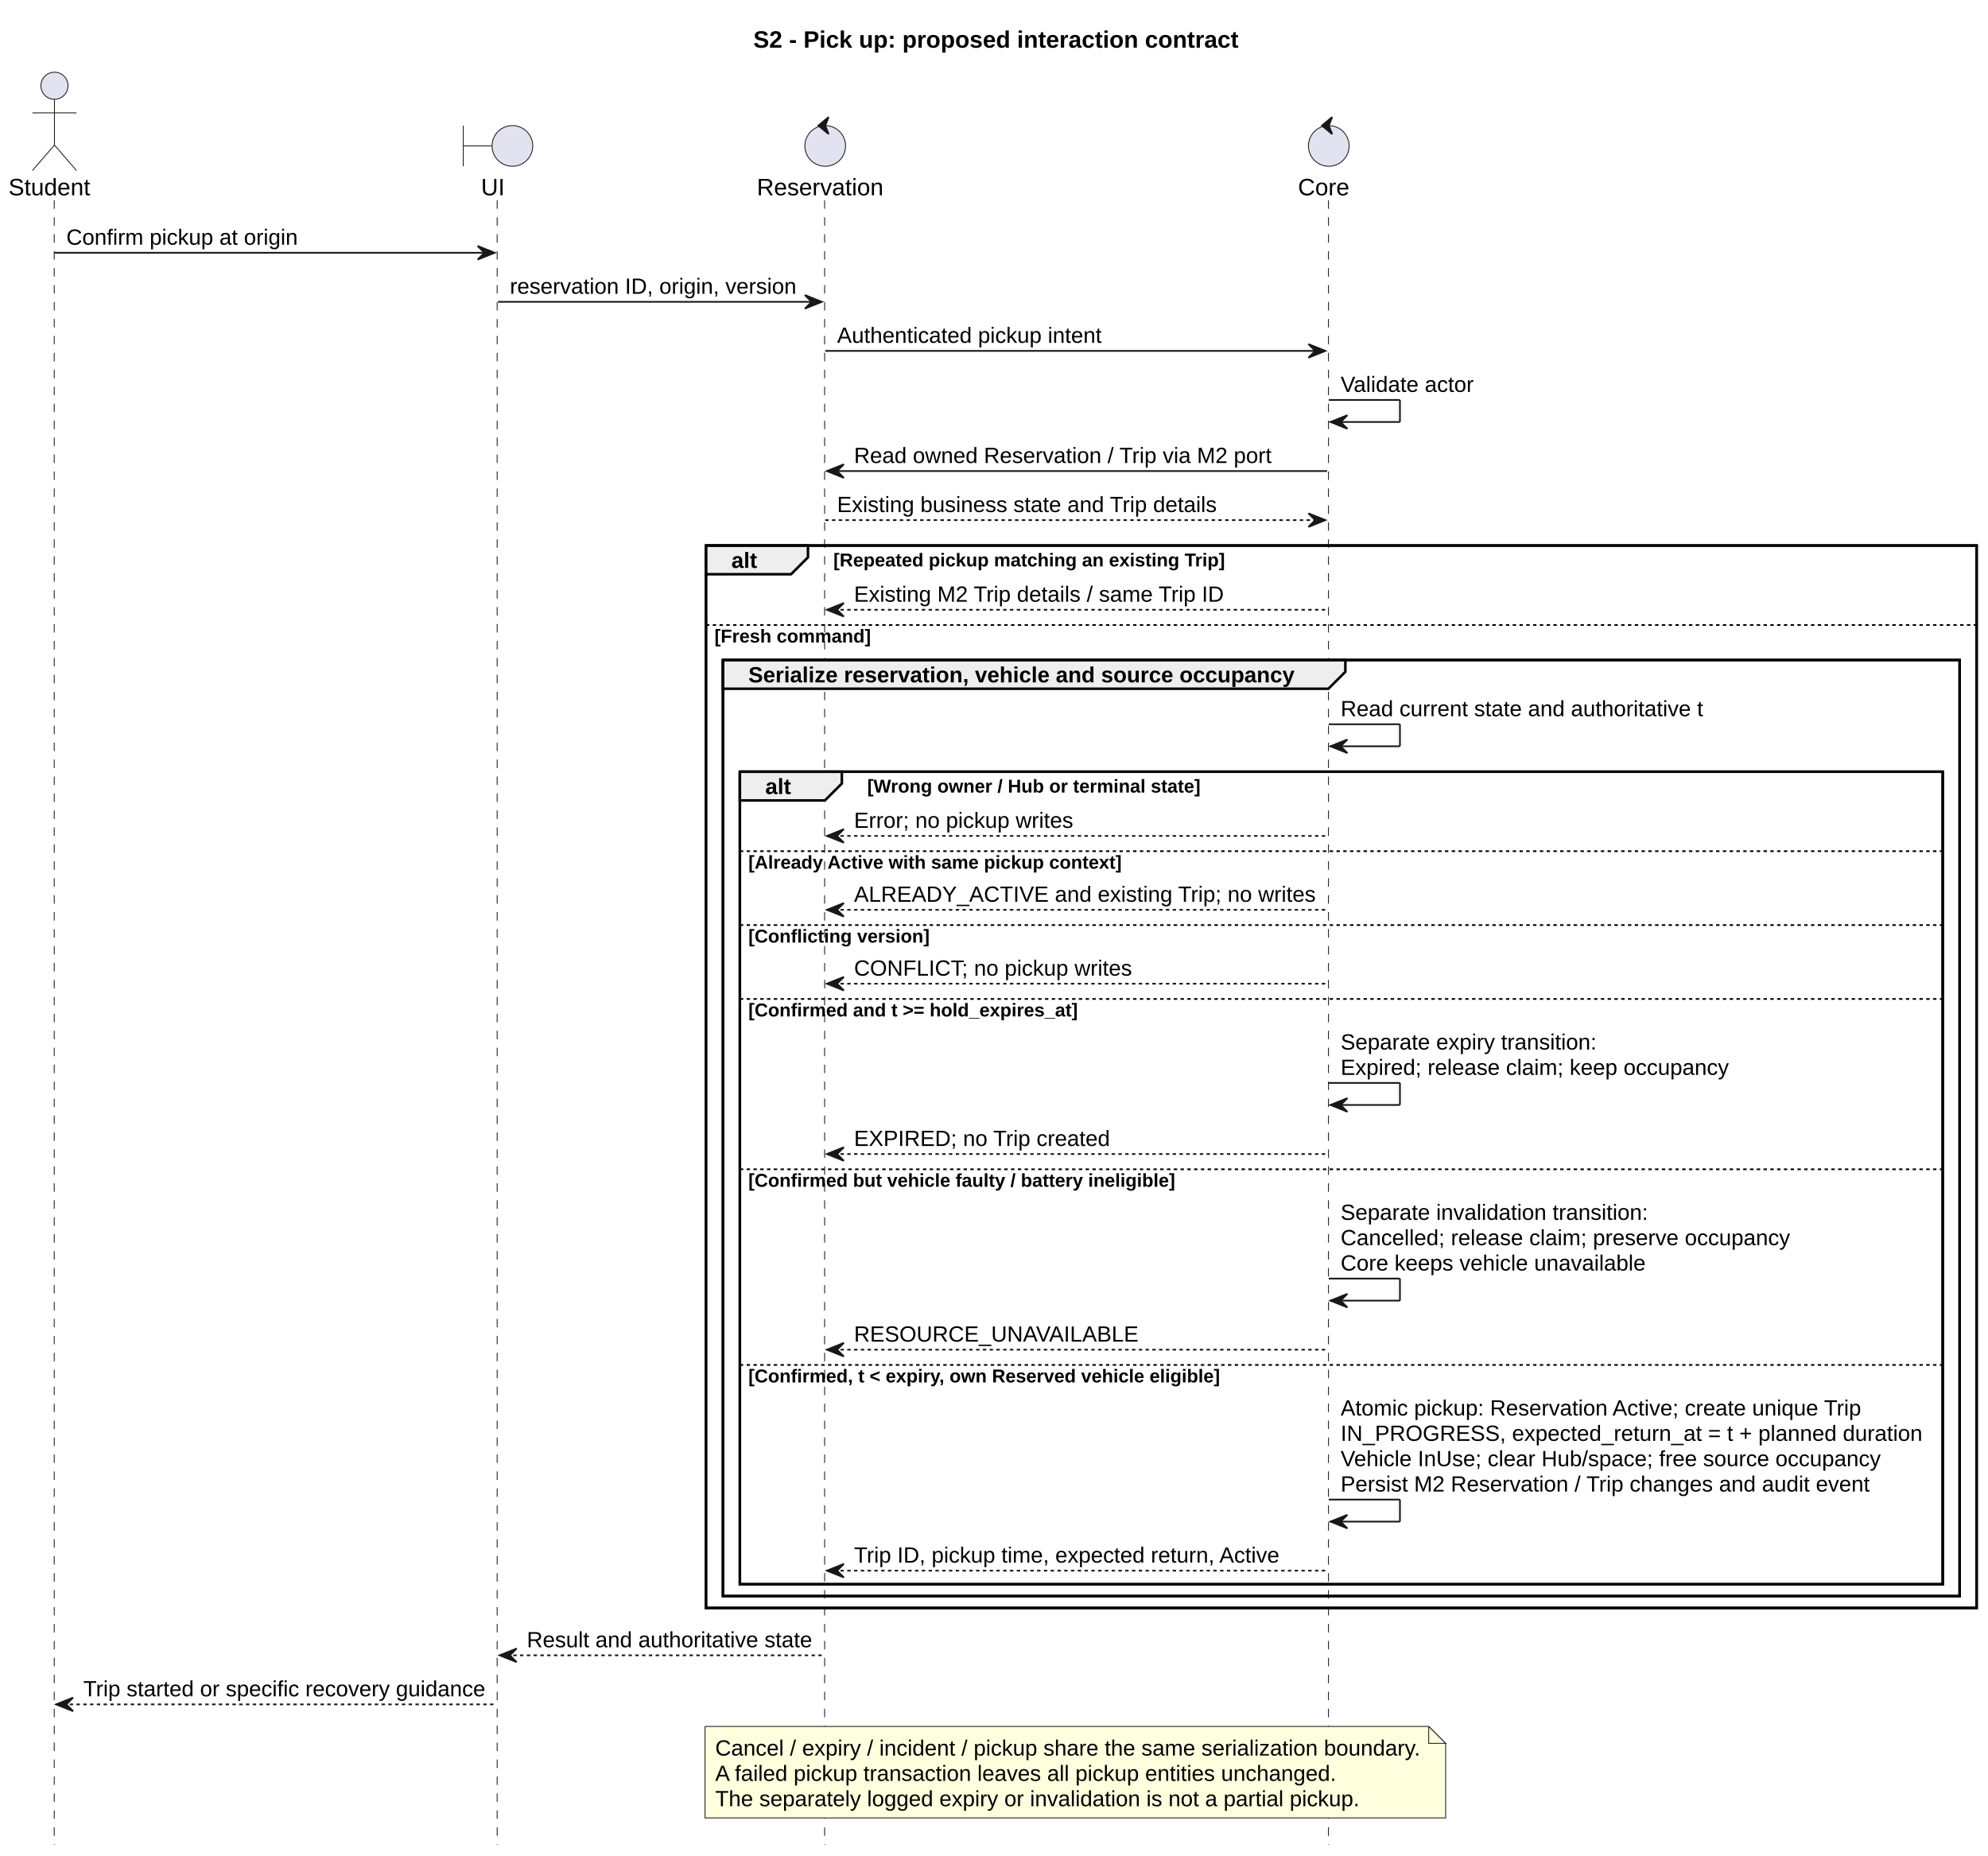
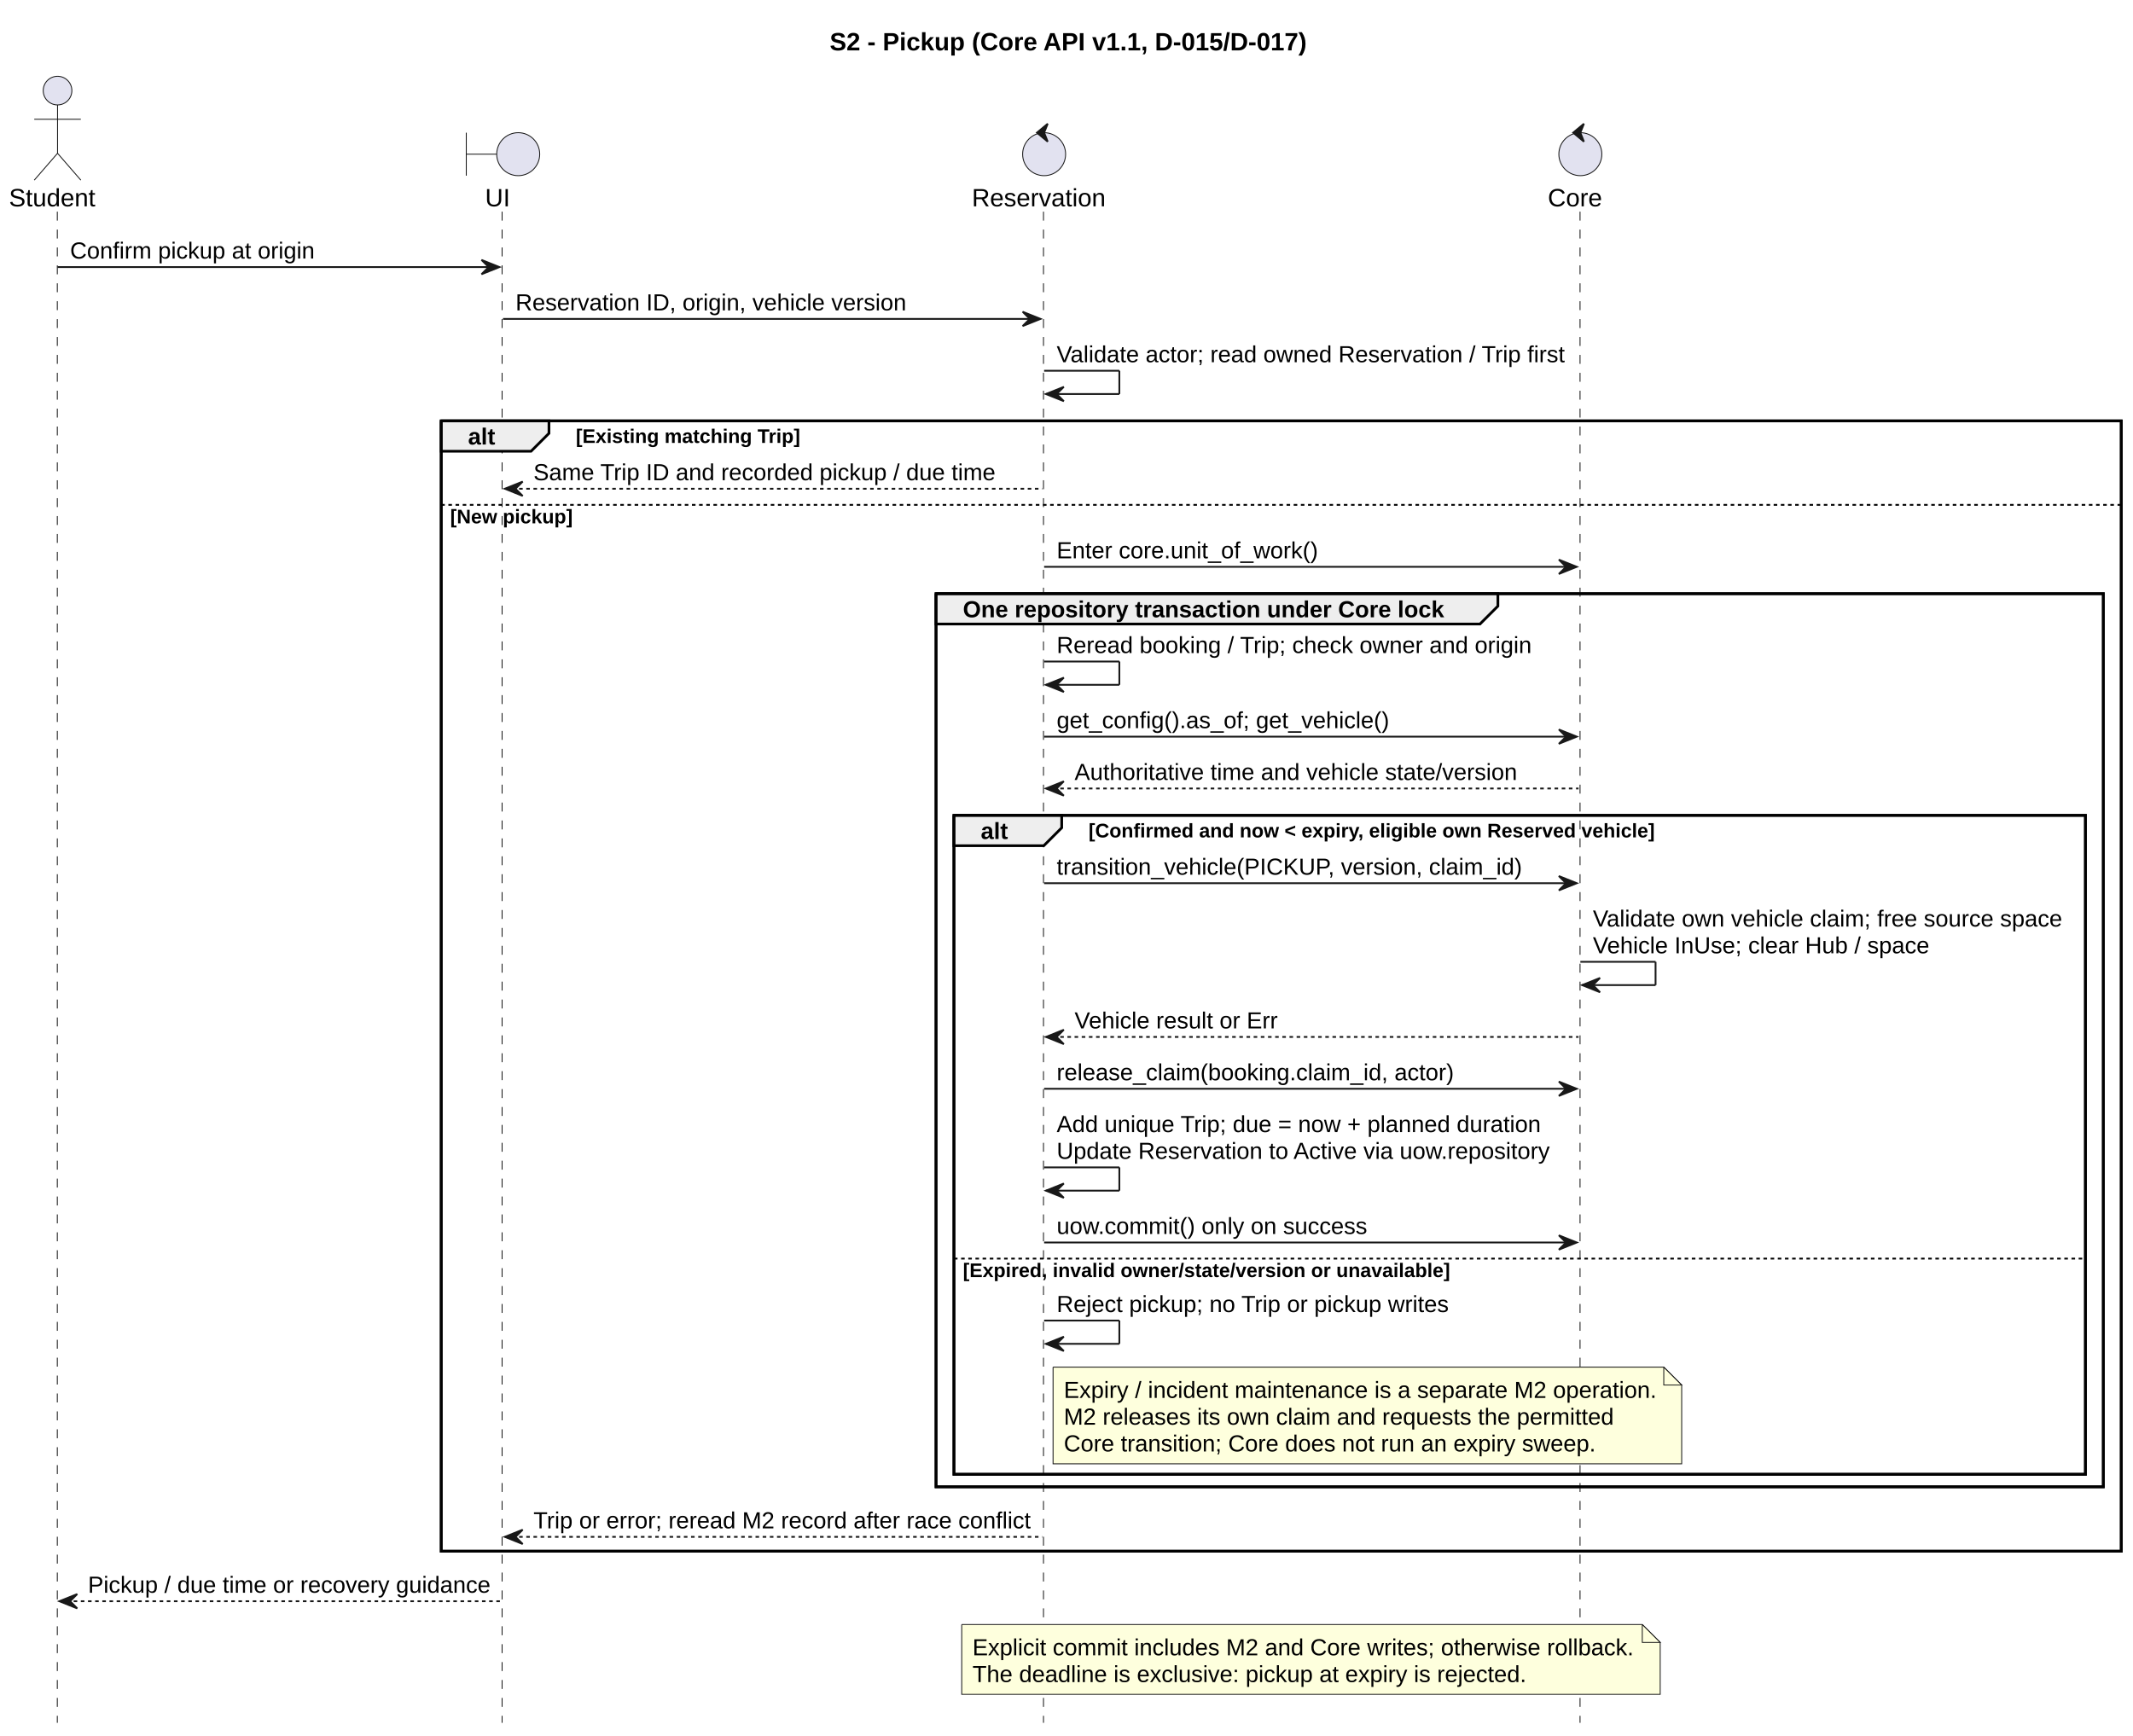
- <svg xmlns="http://www.w3.org/2000/svg" contentStyleType="text/css" data-diagram-type="SEQUENCE" height="1095px" preserveAspectRatio="none" style="width:1173px;height:1095px;background:#FFFFFF;" version="1.1" viewBox="0 0 1173 1095" width="1173px" zoomAndPan="magnify">
+ <svg xmlns="http://www.w3.org/2000/svg" contentStyleType="text/css" data-diagram-type="SEQUENCE" height="969px" preserveAspectRatio="none" style="width:1191px;height:969px;background:#FFFFFF;" version="1.1" viewBox="0 0 1191 969" width="1191px" zoomAndPan="magnify">
  <defs />
  <g>
-     <text fill="#000000" font-family="Arial" font-size="14" font-weight="bold" lengthAdjust="spacing" textLength="286.269" x="444.508" y="28.132">S2 - Pick up: proposed interaction contract</text>
-     <rect fill="none" height="626.868" style="stroke:#000000;stroke-width:1.5;" width="749.722" x="416.562" y="321.89" />
-     <rect fill="none" height="552.322" style="stroke:#000000;stroke-width:1.5;" width="729.722" x="426.562" y="389.436" />
-     <rect fill="none" height="479.424" style="stroke:#000000;stroke-width:1.5;" width="709.722" x="436.562" y="455.334" />
+     <text fill="#000000" font-family="Arial" font-size="14" font-weight="bold" lengthAdjust="spacing" textLength="266.875" x="463.281" y="28.132">S2 - Pickup (Core API v1.1, D-015/D-017)</text>
+     <rect fill="none" height="631.221" style="stroke:#000000;stroke-width:1.5;" width="938.079" x="246.357" y="235.043" />
+     <rect fill="none" height="498.777" style="stroke:#000000;stroke-width:1.5;" width="651.783" x="522.653" y="331.539" />
+     <rect fill="none" height="367.982" style="stroke:#000000;stroke-width:1.5;" width="631.783" x="532.653" y="455.334" />
    <g class="participant-lifeline" data-entity-uid="part1" data-qualified-name="Student" id="part1-lifeline">
      <g>
-         <rect fill="#000000" fill-opacity="0" height="970.304" width="8" x="28.131" y="118.197" />
-         <line style="stroke:#181818;stroke-width:0.5;stroke-dasharray:5,5;" x1="32" x2="32" y1="118.197" y2="1088.502" />
+         <rect fill="#000000" fill-opacity="0" height="843.914" width="8" x="28.131" y="118.197" />
+         <line style="stroke:#181818;stroke-width:0.5;stroke-dasharray:5,5;" x1="32" x2="32" y1="118.197" y2="962.111" />
      </g>
    </g>
    <g class="participant-lifeline" data-entity-uid="part2" data-qualified-name="UI" id="part2-lifeline">
      <g>
-         <rect fill="#000000" fill-opacity="0" height="970.304" width="8" x="289.844" y="118.197" />
-         <line style="stroke:#181818;stroke-width:0.5;stroke-dasharray:5,5;" x1="293.344" x2="293.344" y1="118.197" y2="1088.502" />
+         <rect fill="#000000" fill-opacity="0" height="843.914" width="8" x="276.857" y="118.197" />
+         <line style="stroke:#181818;stroke-width:0.5;stroke-dasharray:5,5;" x1="280.357" x2="280.357" y1="118.197" y2="962.111" />
      </g>
    </g>
    <g class="participant-lifeline" data-entity-uid="part3" data-qualified-name="Reservation" id="part3-lifeline">
      <g>
-         <rect fill="#000000" fill-opacity="0" height="970.304" width="8" x="482.914" y="118.197" />
-         <line style="stroke:#181818;stroke-width:0.5;stroke-dasharray:5,5;" x1="486.562" x2="486.562" y1="118.197" y2="1088.502" />
+         <rect fill="#000000" fill-opacity="0" height="843.914" width="8" x="579.005" y="118.197" />
+         <line style="stroke:#181818;stroke-width:0.5;stroke-dasharray:5,5;" x1="582.653" x2="582.653" y1="118.197" y2="962.111" />
      </g>
    </g>
    <g class="participant-lifeline" data-entity-uid="part4" data-qualified-name="Core" id="part4-lifeline">
      <g>
-         <rect fill="#000000" fill-opacity="0" height="970.304" width="8" x="780.022" y="118.197" />
-         <line style="stroke:#181818;stroke-width:0.5;stroke-dasharray:5,5;" x1="783.85" x2="783.85" y1="118.197" y2="1088.502" />
+         <rect fill="#000000" fill-opacity="0" height="843.914" width="8" x="878.415" y="118.197" />
+         <line style="stroke:#181818;stroke-width:0.5;stroke-dasharray:5,5;" x1="882.242" x2="882.242" y1="118.197" y2="962.111" />
      </g>
    </g>
    <g class="participant participant-head" data-entity-uid="part1" data-qualified-name="Student" id="part1-head">
      <text fill="#000000" font-family="Arial" font-size="14" lengthAdjust="spacing" textLength="48.262" x="5" y="115.231">Student</text>
      <ellipse cx="32.131" cy="50.599" fill="#E2E2F0" rx="8" ry="8" style="stroke:#181818;stroke-width:0.5;" />
      <path d="M32.131,58.599 L32.131,85.599 M19.131,66.599 L45.131,66.599 M32.131,85.599 L19.131,100.599 M32.131,85.599 L45.131,100.599" fill="none" style="stroke:#181818;stroke-width:0.5;" />
    </g>
    <g class="participant participant-head" data-entity-uid="part2" data-qualified-name="UI" id="part2-head">
-       <text fill="#000000" font-family="Arial" font-size="14" lengthAdjust="spacing" textLength="14" x="283.844" y="115.231">UI</text>
-       <path d="M273.344,74.099 L273.344,98.099 M273.344,86.099 L290.344,86.099" fill="none" style="stroke:#181818;stroke-width:0.5;" />
-       <ellipse cx="302.344" cy="86.099" fill="#E2E2F0" rx="12" ry="12" style="stroke:#181818;stroke-width:0.5;" />
+       <text fill="#000000" font-family="Arial" font-size="14" lengthAdjust="spacing" textLength="14" x="270.857" y="115.231">UI</text>
+       <path d="M260.357,74.099 L260.357,98.099 M260.357,86.099 L277.357,86.099" fill="none" style="stroke:#181818;stroke-width:0.5;" />
+       <ellipse cx="289.357" cy="86.099" fill="#E2E2F0" rx="12" ry="12" style="stroke:#181818;stroke-width:0.5;" />
    </g>
    <g class="participant participant-head" data-entity-uid="part3" data-qualified-name="Reservation" id="part3-head">
-       <text fill="#000000" font-family="Arial" font-size="14" lengthAdjust="spacing" textLength="74.703" x="446.562" y="115.231">Reservation</text>
-       <ellipse cx="486.914" cy="86.099" fill="#E2E2F0" rx="12" ry="12" style="stroke:#181818;stroke-width:0.5;" />
-       <polygon fill="#181818" points="482.914,74.099,488.914,69.099,486.914,74.099,488.914,79.099,482.914,74.099" style="stroke:#181818;stroke-width:1;" />
+       <text fill="#000000" font-family="Arial" font-size="14" lengthAdjust="spacing" textLength="74.703" x="542.653" y="115.231">Reservation</text>
+       <ellipse cx="583.005" cy="86.099" fill="#E2E2F0" rx="12" ry="12" style="stroke:#181818;stroke-width:0.5;" />
+       <polygon fill="#181818" points="579.005,74.099,585.005,69.099,583.005,74.099,585.005,79.099,579.005,74.099" style="stroke:#181818;stroke-width:1;" />
    </g>
    <g class="participant participant-head" data-entity-uid="part4" data-qualified-name="Core" id="part4-head">
-       <text fill="#000000" font-family="Arial" font-size="14" lengthAdjust="spacing" textLength="30.345" x="765.85" y="115.231">Core</text>
-       <ellipse cx="784.022" cy="86.099" fill="#E2E2F0" rx="12" ry="12" style="stroke:#181818;stroke-width:0.5;" />
-       <polygon fill="#181818" points="780.022,74.099,786.022,69.099,784.022,74.099,786.022,79.099,780.022,74.099" style="stroke:#181818;stroke-width:1;" />
+       <text fill="#000000" font-family="Arial" font-size="14" lengthAdjust="spacing" textLength="30.345" x="864.242" y="115.231">Core</text>
+       <ellipse cx="882.415" cy="86.099" fill="#E2E2F0" rx="12" ry="12" style="stroke:#181818;stroke-width:0.5;" />
+       <polygon fill="#181818" points="878.415,74.099,884.415,69.099,882.415,74.099,884.415,79.099,878.415,74.099" style="stroke:#181818;stroke-width:1;" />
    </g>
    <g class="message" data-entity-1="part1" data-entity-2="part2" id="msg1">
-       <polygon fill="#181818" points="281.844,145.146,291.844,149.146,281.844,153.146,285.844,149.146" style="stroke:#181818;stroke-width:1;" />
-       <line style="stroke:#181818;stroke-width:1;" x1="32.131" x2="287.844" y1="149.146" y2="149.146" />
+       <polygon fill="#181818" points="268.857,145.146,278.857,149.146,268.857,153.146,272.857,149.146" style="stroke:#181818;stroke-width:1;" />
+       <line style="stroke:#181818;stroke-width:1;" x1="32.131" x2="274.857" y1="149.146" y2="149.146" />
      <text fill="#000000" font-family="Arial" font-size="13" lengthAdjust="spacing" textLength="136.557" x="39.131" y="144.391">Confirm pickup at origin</text>
    </g>
    <g class="message" data-entity-1="part2" data-entity-2="part3" id="msg2">
-       <polygon fill="#181818" points="474.914,174.095,484.914,178.095,474.914,182.095,478.914,178.095" style="stroke:#181818;stroke-width:1;" />
-       <line style="stroke:#181818;stroke-width:1;" x1="293.844" x2="480.914" y1="178.095" y2="178.095" />
-       <text fill="#000000" font-family="Arial" font-size="13" lengthAdjust="spacing" textLength="169.07" x="300.844" y="173.34">reservation ID, origin, version</text>
+       <polygon fill="#181818" points="571.005,174.095,581.005,178.095,571.005,182.095,575.005,178.095" style="stroke:#181818;stroke-width:1;" />
+       <line style="stroke:#181818;stroke-width:1;" x1="280.857" x2="577.005" y1="178.095" y2="178.095" />
+       <text fill="#000000" font-family="Arial" font-size="13" lengthAdjust="spacing" textLength="218.207" x="287.857" y="173.34">Reservation ID, origin, vehicle version</text>
    </g>
-     <g class="message" data-entity-1="part3" data-entity-2="part4" id="msg3">
-       <polygon fill="#181818" points="772.022,203.043,782.022,207.043,772.022,211.043,776.022,207.043" style="stroke:#181818;stroke-width:1;" />
-       <line style="stroke:#181818;stroke-width:1;" x1="486.914" x2="778.022" y1="207.043" y2="207.043" />
-       <text fill="#000000" font-family="Arial" font-size="13" lengthAdjust="spacing" textLength="156.108" x="493.914" y="202.289">Authenticated pickup intent</text>
+     <g class="message" data-entity-1="part3" data-entity-2="part3" id="msg3">
+       <line style="stroke:#181818;stroke-width:1;" x1="583.005" x2="625.005" y1="207.043" y2="207.043" />
+       <line style="stroke:#181818;stroke-width:1;" x1="625.005" x2="625.005" y1="207.043" y2="220.043" />
+       <line style="stroke:#181818;stroke-width:1;" x1="584.005" x2="625.005" y1="220.043" y2="220.043" />
+       <polygon fill="#181818" points="594.005,216.043,584.005,220.043,594.005,224.043,590.005,220.043" style="stroke:#181818;stroke-width:1;" />
+       <text fill="#000000" font-family="Arial" font-size="13" lengthAdjust="spacing" textLength="285.41" x="590.005" y="202.289">Validate actor; read owned Reservation / Trip first</text>
    </g>
-     <g class="message" data-entity-1="part4" data-entity-2="part4" id="msg4">
-       <line style="stroke:#181818;stroke-width:1;" x1="784.022" x2="826.022" y1="235.992" y2="235.992" />
-       <line style="stroke:#181818;stroke-width:1;" x1="826.022" x2="826.022" y1="235.992" y2="248.992" />
-       <line style="stroke:#181818;stroke-width:1;" x1="785.022" x2="826.022" y1="248.992" y2="248.992" />
-       <polygon fill="#181818" points="795.022,244.992,785.022,248.992,795.022,252.992,791.022,248.992" style="stroke:#181818;stroke-width:1;" />
-       <text fill="#000000" font-family="Arial" font-size="13" lengthAdjust="spacing" textLength="79.492" x="791.022" y="231.237">Validate actor</text>
+     <path d="M246.357,235.043 L306.528,235.043 L306.528,241.992 L296.528,251.992 L246.357,251.992 L246.357,235.043" fill="#EEEEEE" style="stroke:#000000;stroke-width:1.5;" />
+     <rect fill="none" height="631.221" style="stroke:#000000;stroke-width:1.5;" width="938.079" x="246.357" y="235.043" />
+     <text fill="#000000" font-family="Arial" font-size="13" font-weight="bold" lengthAdjust="spacing" textLength="15.171" x="261.357" y="248.237">alt</text>
+     <text fill="#000000" font-family="Arial" font-size="11" font-weight="bold" lengthAdjust="spacing" textLength="125.893" x="321.528" y="247.361">[Existing matching Trip]</text>
+     <g class="message" data-entity-1="part3" data-entity-2="part2" id="msg4">
+       <polygon fill="#181818" points="291.857,268.941,281.857,272.941,291.857,276.941,287.857,272.941" style="stroke:#181818;stroke-width:1;" />
+       <line style="stroke:#181818;stroke-width:1;stroke-dasharray:2,2;" x1="285.857" x2="582.005" y1="272.941" y2="272.941" />
+       <text fill="#000000" font-family="Arial" font-size="13" lengthAdjust="spacing" textLength="258.68" x="297.857" y="268.186">Same Trip ID and recorded pickup / due time</text>
    </g>
-     <g class="message" data-entity-1="part4" data-entity-2="part3" id="msg5">
-       <polygon fill="#181818" points="497.914,273.941,487.914,277.941,497.914,281.941,493.914,277.941" style="stroke:#181818;stroke-width:1;" />
-       <line style="stroke:#181818;stroke-width:1;" x1="491.914" x2="783.022" y1="277.941" y2="277.941" />
-       <text fill="#000000" font-family="Arial" font-size="13" lengthAdjust="spacing" textLength="247.114" x="503.914" y="273.186">Read owned Reservation / Trip via M2 port</text>
+     <line style="stroke:#000000;stroke-width:1;stroke-dasharray:2,2;" x1="246.357" x2="1184.436" y1="281.941" y2="281.941" />
+     <text fill="#000000" font-family="Arial" font-size="11" font-weight="bold" lengthAdjust="spacing" textLength="68.449" x="251.357" y="292.259">[New pickup]</text>
+     <g class="message" data-entity-1="part3" data-entity-2="part4" id="msg5">
+       <polygon fill="#181818" points="870.415,312.539,880.415,316.539,870.415,320.539,874.415,316.539" style="stroke:#181818;stroke-width:1;" />
+       <line style="stroke:#181818;stroke-width:1;" x1="583.005" x2="876.415" y1="316.539" y2="316.539" />
+       <text fill="#000000" font-family="Arial" font-size="13" lengthAdjust="spacing" textLength="145.952" x="590.005" y="311.784">Enter core.unit_of_work()</text>
    </g>
-     <g class="message" data-entity-1="part3" data-entity-2="part4" id="msg6">
-       <polygon fill="#181818" points="772.022,302.89,782.022,306.89,772.022,310.89,776.022,306.89" style="stroke:#181818;stroke-width:1;" />
-       <line style="stroke:#181818;stroke-width:1;stroke-dasharray:2,2;" x1="486.914" x2="778.022" y1="306.89" y2="306.89" />
-       <text fill="#000000" font-family="Arial" font-size="13" lengthAdjust="spacing" textLength="224.726" x="493.914" y="302.135">Existing business state and Trip details</text>
+     <path d="M522.653,331.539 L836.381,331.539 L836.381,338.487 L826.381,348.487 L522.653,348.487 L522.653,331.539" fill="#EEEEEE" style="stroke:#000000;stroke-width:1.5;" />
+     <rect fill="none" height="498.777" style="stroke:#000000;stroke-width:1.5;" width="651.783" x="522.653" y="331.539" />
+     <text fill="#000000" font-family="Arial" font-size="13" font-weight="bold" lengthAdjust="spacing" textLength="268.728" x="537.653" y="344.732">One repository transaction under Core lock</text>
+     <g class="message" data-entity-1="part3" data-entity-2="part3" id="msg6">
+       <line style="stroke:#181818;stroke-width:1;" x1="583.005" x2="625.005" y1="369.436" y2="369.436" />
+       <line style="stroke:#181818;stroke-width:1;" x1="625.005" x2="625.005" y1="369.436" y2="382.436" />
+       <line style="stroke:#181818;stroke-width:1;" x1="584.005" x2="625.005" y1="382.436" y2="382.436" />
+       <polygon fill="#181818" points="594.005,378.436,584.005,382.436,594.005,386.436,590.005,382.436" style="stroke:#181818;stroke-width:1;" />
+       <text fill="#000000" font-family="Arial" font-size="13" lengthAdjust="spacing" textLength="265.922" x="590.005" y="364.681">Reread booking / Trip; check owner and origin</text>
    </g>
-     <path d="M416.562,321.89 L476.733,321.89 L476.733,328.838 L466.733,338.838 L416.562,338.838 L416.562,321.89" fill="#EEEEEE" style="stroke:#000000;stroke-width:1.5;" />
-     <rect fill="none" height="626.868" style="stroke:#000000;stroke-width:1.5;" width="749.722" x="416.562" y="321.89" />
-     <text fill="#000000" font-family="Arial" font-size="13" font-weight="bold" lengthAdjust="spacing" textLength="15.171" x="431.562" y="335.084">alt</text>
-     <text fill="#000000" font-family="Arial" font-size="11" font-weight="bold" lengthAdjust="spacing" textLength="231.644" x="491.733" y="334.207">[Repeated pickup matching an existing Trip]</text>
-     <g class="message" data-entity-1="part4" data-entity-2="part3" id="msg7">
-       <polygon fill="#181818" points="497.914,355.787,487.914,359.787,497.914,363.787,493.914,359.787" style="stroke:#181818;stroke-width:1;" />
-       <line style="stroke:#181818;stroke-width:1;stroke-dasharray:2,2;" x1="491.914" x2="783.022" y1="359.787" y2="359.787" />
-       <text fill="#000000" font-family="Arial" font-size="13" lengthAdjust="spacing" textLength="219.616" x="503.914" y="355.032">Existing M2 Trip details / same Trip ID</text>
+     <g class="message" data-entity-1="part3" data-entity-2="part4" id="msg7">
+       <polygon fill="#181818" points="870.415,407.385,880.415,411.385,870.415,415.385,874.415,411.385" style="stroke:#181818;stroke-width:1;" />
+       <line style="stroke:#181818;stroke-width:1;" x1="583.005" x2="876.415" y1="411.385" y2="411.385" />
+       <text fill="#000000" font-family="Arial" font-size="13" lengthAdjust="spacing" textLength="185.713" x="590.005" y="406.63">get_config().as_of; get_vehicle()</text>
    </g>
-     <line style="stroke:#000000;stroke-width:1;stroke-dasharray:2,2;" x1="416.562" x2="1166.284" y1="368.787" y2="368.787" />
-     <text fill="#000000" font-family="Arial" font-size="11" font-weight="bold" lengthAdjust="spacing" textLength="92.291" x="421.562" y="379.105">[Fresh command]</text>
-     <path d="M426.562,389.436 L793.82,389.436 L793.82,396.385 L783.82,406.385 L426.562,406.385 L426.562,389.436" fill="#EEEEEE" style="stroke:#000000;stroke-width:1.5;" />
-     <rect fill="none" height="552.322" style="stroke:#000000;stroke-width:1.5;" width="729.722" x="426.562" y="389.436" />
-     <text fill="#000000" font-family="Arial" font-size="13" font-weight="bold" lengthAdjust="spacing" textLength="322.258" x="441.562" y="402.63">Serialize reservation, vehicle and source occupancy</text>
-     <g class="message" data-entity-1="part4" data-entity-2="part4" id="msg8">
-       <line style="stroke:#181818;stroke-width:1;" x1="784.022" x2="826.022" y1="427.334" y2="427.334" />
-       <line style="stroke:#181818;stroke-width:1;" x1="826.022" x2="826.022" y1="427.334" y2="440.334" />
-       <line style="stroke:#181818;stroke-width:1;" x1="785.022" x2="826.022" y1="440.334" y2="440.334" />
-       <polygon fill="#181818" points="795.022,436.334,785.022,440.334,795.022,444.334,791.022,440.334" style="stroke:#181818;stroke-width:1;" />
-       <text fill="#000000" font-family="Arial" font-size="13" lengthAdjust="spacing" textLength="213.903" x="791.022" y="422.579">Read current state and authoritative t</text>
+     <g class="message" data-entity-1="part4" data-entity-2="part3" id="msg8">
+       <polygon fill="#181818" points="594.005,436.334,584.005,440.334,594.005,444.334,590.005,440.334" style="stroke:#181818;stroke-width:1;" />
+       <line style="stroke:#181818;stroke-width:1;stroke-dasharray:2,2;" x1="588.005" x2="881.415" y1="440.334" y2="440.334" />
+       <text fill="#000000" font-family="Arial" font-size="13" lengthAdjust="spacing" textLength="247.127" x="600.005" y="435.579">Authoritative time and vehicle state/version</text>
    </g>
-     <path d="M436.562,455.334 L496.733,455.334 L496.733,462.282 L486.733,472.282 L436.562,472.282 L436.562,455.334" fill="#EEEEEE" style="stroke:#000000;stroke-width:1.5;" />
-     <rect fill="none" height="479.424" style="stroke:#000000;stroke-width:1.5;" width="709.722" x="436.562" y="455.334" />
-     <text fill="#000000" font-family="Arial" font-size="13" font-weight="bold" lengthAdjust="spacing" textLength="15.171" x="451.562" y="468.527">alt</text>
-     <text fill="#000000" font-family="Arial" font-size="11" font-weight="bold" lengthAdjust="spacing" textLength="196.786" x="511.733" y="467.651">[Wrong owner / Hub or terminal state]</text>
-     <g class="message" data-entity-1="part4" data-entity-2="part3" id="msg9">
-       <polygon fill="#181818" points="497.914,489.231,487.914,493.231,497.914,497.231,493.914,493.231" style="stroke:#181818;stroke-width:1;" />
-       <line style="stroke:#181818;stroke-width:1;stroke-dasharray:2,2;" x1="491.914" x2="783.022" y1="493.231" y2="493.231" />
-       <text fill="#000000" font-family="Arial" font-size="13" lengthAdjust="spacing" textLength="129.321" x="503.914" y="488.476">Error; no pickup writes</text>
+     <path d="M532.653,455.334 L592.824,455.334 L592.824,462.282 L582.824,472.282 L532.653,472.282 L532.653,455.334" fill="#EEEEEE" style="stroke:#000000;stroke-width:1.5;" />
+     <rect fill="none" height="367.982" style="stroke:#000000;stroke-width:1.5;" width="631.783" x="532.653" y="455.334" />
+     <text fill="#000000" font-family="Arial" font-size="13" font-weight="bold" lengthAdjust="spacing" textLength="15.171" x="547.653" y="468.527">alt</text>
+     <text fill="#000000" font-family="Arial" font-size="11" font-weight="bold" lengthAdjust="spacing" textLength="316.943" x="607.824" y="467.651">[Confirmed and now &lt; expiry, eligible own Reserved vehicle]</text>
+     <g class="message" data-entity-1="part3" data-entity-2="part4" id="msg9">
+       <polygon fill="#181818" points="870.415,489.231,880.415,493.231,870.415,497.231,874.415,493.231" style="stroke:#181818;stroke-width:1;" />
+       <line style="stroke:#181818;stroke-width:1;" x1="583.005" x2="876.415" y1="493.231" y2="493.231" />
+       <text fill="#000000" font-family="Arial" font-size="13" lengthAdjust="spacing" textLength="261.543" x="590.005" y="488.476">transition_vehicle(PICKUP, version, claim_id)</text>
    </g>
-     <line style="stroke:#000000;stroke-width:1;stroke-dasharray:2,2;" x1="436.562" x2="1146.284" y1="502.231" y2="502.231" />
-     <text fill="#000000" font-family="Arial" font-size="11" font-weight="bold" lengthAdjust="spacing" textLength="220.671" x="441.562" y="512.549">[Already Active with same pickup context]</text>
-     <g class="message" data-entity-1="part4" data-entity-2="part3" id="msg10">
-       <polygon fill="#181818" points="497.914,532.829,487.914,536.829,497.914,540.829,493.914,536.829" style="stroke:#181818;stroke-width:1;" />
-       <line style="stroke:#181818;stroke-width:1;stroke-dasharray:2,2;" x1="491.914" x2="783.022" y1="536.829" y2="536.829" />
-       <text fill="#000000" font-family="Arial" font-size="13" lengthAdjust="spacing" textLength="273.108" x="503.914" y="532.074">ALREADY_ACTIVE and existing Trip; no writes</text>
+     <g class="message" data-entity-1="part4" data-entity-2="part4" id="msg10">
+       <line style="stroke:#181818;stroke-width:1;" x1="882.415" x2="924.415" y1="537.128" y2="537.128" />
+       <line style="stroke:#181818;stroke-width:1;" x1="924.415" x2="924.415" y1="537.128" y2="550.128" />
+       <line style="stroke:#181818;stroke-width:1;" x1="883.415" x2="924.415" y1="550.128" y2="550.128" />
+       <polygon fill="#181818" points="893.415,546.128,883.415,550.128,893.415,554.128,889.415,550.128" style="stroke:#181818;stroke-width:1;" />
+       <text fill="#000000" font-family="Arial" font-size="13" lengthAdjust="spacing" textLength="263.022" x="889.415" y="517.425">Validate own vehicle claim; free source space</text>
+       <text fill="#000000" font-family="Arial" font-size="13" lengthAdjust="spacing" textLength="188.595" x="889.415" y="532.374">Vehicle InUse; clear Hub / space</text>
    </g>
-     <line style="stroke:#000000;stroke-width:1;stroke-dasharray:2,2;" x1="436.562" x2="1146.284" y1="545.829" y2="545.829" />
-     <text fill="#000000" font-family="Arial" font-size="11" font-weight="bold" lengthAdjust="spacing" textLength="106.944" x="441.562" y="556.146">[Conflicting version]</text>
    <g class="message" data-entity-1="part4" data-entity-2="part3" id="msg11">
-       <polygon fill="#181818" points="497.914,576.426,487.914,580.426,497.914,584.426,493.914,580.426" style="stroke:#181818;stroke-width:1;" />
-       <line style="stroke:#181818;stroke-width:1;stroke-dasharray:2,2;" x1="491.914" x2="783.022" y1="580.426" y2="580.426" />
-       <text fill="#000000" font-family="Arial" font-size="13" lengthAdjust="spacing" textLength="165.433" x="503.914" y="575.671">CONFLICT; no pickup writes</text>
+       <polygon fill="#181818" points="594.005,575.077,584.005,579.077,594.005,583.077,590.005,579.077" style="stroke:#181818;stroke-width:1;" />
+       <line style="stroke:#181818;stroke-width:1;stroke-dasharray:2,2;" x1="588.005" x2="881.415" y1="579.077" y2="579.077" />
+       <text fill="#000000" font-family="Arial" font-size="13" lengthAdjust="spacing" textLength="114.15" x="600.005" y="574.322">Vehicle result or Err</text>
    </g>
-     <line style="stroke:#000000;stroke-width:1;stroke-dasharray:2,2;" x1="436.562" x2="1146.284" y1="589.426" y2="589.426" />
-     <text fill="#000000" font-family="Arial" font-size="11" font-weight="bold" lengthAdjust="spacing" textLength="194.375" x="441.562" y="599.744">[Confirmed and t &gt;= hold_expires_at]</text>
-     <g class="message" data-entity-1="part4" data-entity-2="part4" id="msg12">
-       <line style="stroke:#181818;stroke-width:1;" x1="784.022" x2="826.022" y1="638.973" y2="638.973" />
-       <line style="stroke:#181818;stroke-width:1;" x1="826.022" x2="826.022" y1="638.973" y2="651.973" />
-       <line style="stroke:#181818;stroke-width:1;" x1="785.022" x2="826.022" y1="651.973" y2="651.973" />
-       <polygon fill="#181818" points="795.022,647.973,785.022,651.973,795.022,655.973,791.022,651.973" style="stroke:#181818;stroke-width:1;" />
-       <text fill="#000000" font-family="Arial" font-size="13" lengthAdjust="spacing" textLength="151.023" x="791.022" y="619.269">Separate expiry transition:</text>
-       <text fill="#000000" font-family="Arial" font-size="13" lengthAdjust="spacing" textLength="229.061" x="791.022" y="634.218">Expired; release claim; keep occupancy</text>
+     <g class="message" data-entity-1="part3" data-entity-2="part4" id="msg12">
+       <polygon fill="#181818" points="870.415,604.026,880.415,608.026,870.415,612.026,874.415,608.026" style="stroke:#181818;stroke-width:1;" />
+       <line style="stroke:#181818;stroke-width:1;" x1="583.005" x2="876.415" y1="608.026" y2="608.026" />
+       <text fill="#000000" font-family="Arial" font-size="13" lengthAdjust="spacing" textLength="221.819" x="590.005" y="603.271">release_claim(booking.claim_id, actor)</text>
    </g>
-     <g class="message" data-entity-1="part4" data-entity-2="part3" id="msg13">
-       <polygon fill="#181818" points="497.914,676.921,487.914,680.921,497.914,684.921,493.914,680.921" style="stroke:#181818;stroke-width:1;" />
-       <line style="stroke:#181818;stroke-width:1;stroke-dasharray:2,2;" x1="491.914" x2="783.022" y1="680.921" y2="680.921" />
-       <text fill="#000000" font-family="Arial" font-size="13" lengthAdjust="spacing" textLength="151.728" x="503.914" y="676.167">EXPIRED; no Trip created</text>
+     <g class="message" data-entity-1="part3" data-entity-2="part3" id="msg13">
+       <line style="stroke:#181818;stroke-width:1;" x1="583.005" x2="625.005" y1="651.923" y2="651.923" />
+       <line style="stroke:#181818;stroke-width:1;" x1="625.005" x2="625.005" y1="651.923" y2="664.923" />
+       <line style="stroke:#181818;stroke-width:1;" x1="584.005" x2="625.005" y1="664.923" y2="664.923" />
+       <polygon fill="#181818" points="594.005,660.923,584.005,664.923,594.005,668.923,590.005,664.923" style="stroke:#181818;stroke-width:1;" />
+       <text fill="#000000" font-family="Arial" font-size="13" lengthAdjust="spacing" textLength="271.032" x="590.005" y="632.22">Add unique Trip; due = now + planned duration</text>
+       <text fill="#000000" font-family="Arial" font-size="13" lengthAdjust="spacing" textLength="276.745" x="590.005" y="647.168">Update Reservation to Active via uow.repository</text>
    </g>
-     <line style="stroke:#000000;stroke-width:1;stroke-dasharray:2,2;" x1="436.562" x2="1146.284" y1="689.921" y2="689.921" />
-     <text fill="#000000" font-family="Arial" font-size="11" font-weight="bold" lengthAdjust="spacing" textLength="251.813" x="441.562" y="700.239">[Confirmed but vehicle faulty / battery ineligible]</text>
-     <g class="message" data-entity-1="part4" data-entity-2="part4" id="msg14">
-       <line style="stroke:#181818;stroke-width:1;" x1="784.022" x2="826.022" y1="754.417" y2="754.417" />
-       <line style="stroke:#181818;stroke-width:1;" x1="826.022" x2="826.022" y1="754.417" y2="767.417" />
-       <line style="stroke:#181818;stroke-width:1;" x1="785.022" x2="826.022" y1="767.417" y2="767.417" />
-       <polygon fill="#181818" points="795.022,763.417,785.022,767.417,795.022,771.417,791.022,767.417" style="stroke:#181818;stroke-width:1;" />
-       <text fill="#000000" font-family="Arial" font-size="13" lengthAdjust="spacing" textLength="181.391" x="791.022" y="719.764">Separate invalidation transition:</text>
-       <text fill="#000000" font-family="Arial" font-size="13" lengthAdjust="spacing" textLength="265.186" x="791.022" y="734.713">Cancelled; release claim; preserve occupancy</text>
-       <text fill="#000000" font-family="Arial" font-size="13" lengthAdjust="spacing" textLength="179.943" x="791.022" y="749.662">Core keeps vehicle unavailable</text>
+     <g class="message" data-entity-1="part3" data-entity-2="part4" id="msg14">
+       <polygon fill="#181818" points="870.415,689.872,880.415,693.872,870.415,697.872,874.415,693.872" style="stroke:#181818;stroke-width:1;" />
+       <line style="stroke:#181818;stroke-width:1;" x1="583.005" x2="876.415" y1="693.872" y2="693.872" />
+       <text fill="#000000" font-family="Arial" font-size="13" lengthAdjust="spacing" textLength="174.11" x="590.005" y="689.117">uow.commit() only on success</text>
    </g>
-     <g class="message" data-entity-1="part4" data-entity-2="part3" id="msg15">
-       <polygon fill="#181818" points="497.914,792.365,487.914,796.365,497.914,800.365,493.914,796.365" style="stroke:#181818;stroke-width:1;" />
-       <line style="stroke:#181818;stroke-width:1;stroke-dasharray:2,2;" x1="491.914" x2="783.022" y1="796.365" y2="796.365" />
-       <text fill="#000000" font-family="Arial" font-size="13" lengthAdjust="spacing" textLength="169.781" x="503.914" y="791.61">RESOURCE_UNAVAILABLE</text>
+     <line style="stroke:#000000;stroke-width:1;stroke-dasharray:2,2;" x1="532.653" x2="1164.436" y1="702.872" y2="702.872" />
+     <text fill="#000000" font-family="Arial" font-size="11" font-weight="bold" lengthAdjust="spacing" textLength="272.024" x="537.653" y="713.19">[Expired, invalid owner/state/version or unavailable]</text>
+     <g class="message" data-entity-1="part3" data-entity-2="part3" id="msg15">
+       <line style="stroke:#181818;stroke-width:1;" x1="583.005" x2="625.005" y1="737.47" y2="737.47" />
+       <line style="stroke:#181818;stroke-width:1;" x1="625.005" x2="625.005" y1="737.47" y2="750.47" />
+       <line style="stroke:#181818;stroke-width:1;" x1="584.005" x2="625.005" y1="750.47" y2="750.47" />
+       <polygon fill="#181818" points="594.005,746.47,584.005,750.47,594.005,754.47,590.005,750.47" style="stroke:#181818;stroke-width:1;" />
+       <text fill="#000000" font-family="Arial" font-size="13" lengthAdjust="spacing" textLength="219.642" x="590.005" y="732.715">Reject pickup; no Trip or pickup writes</text>
    </g>
-     <line style="stroke:#000000;stroke-width:1;stroke-dasharray:2,2;" x1="436.562" x2="1146.284" y1="805.365" y2="805.365" />
-     <text fill="#000000" font-family="Arial" font-size="11" font-weight="bold" lengthAdjust="spacing" textLength="279.055" x="441.562" y="815.683">[Confirmed, t &lt; expiry, own Reserved vehicle eligible]</text>
-     <g class="message" data-entity-1="part4" data-entity-2="part4" id="msg16">
-       <line style="stroke:#181818;stroke-width:1;" x1="784.022" x2="826.022" y1="884.809" y2="884.809" />
-       <line style="stroke:#181818;stroke-width:1;" x1="826.022" x2="826.022" y1="884.809" y2="897.809" />
-       <line style="stroke:#181818;stroke-width:1;" x1="785.022" x2="826.022" y1="897.809" y2="897.809" />
-       <polygon fill="#181818" points="795.022,893.809,785.022,897.809,795.022,901.809,791.022,897.809" style="stroke:#181818;stroke-width:1;" />
-       <text fill="#000000" font-family="Arial" font-size="13" lengthAdjust="spacing" textLength="308.528" x="791.022" y="835.208">Atomic pickup: Reservation Active; create unique Trip</text>
-       <text fill="#000000" font-family="Arial" font-size="13" lengthAdjust="spacing" textLength="343.262" x="791.022" y="850.157">IN_PROGRESS, expected_return_at = t + planned duration</text>
-       <text fill="#000000" font-family="Arial" font-size="13" lengthAdjust="spacing" textLength="319.389" x="791.022" y="865.106">Vehicle InUse; clear Hub/space; free source occupancy</text>
-       <text fill="#000000" font-family="Arial" font-size="13" lengthAdjust="spacing" textLength="312.882" x="791.022" y="880.054">Persist M2 Reservation / Trip changes and audit event</text>
+     <path d="M588,763.47 L588,817.47 L939,817.47 L939,773.47 L929,763.47 L588,763.47" fill="#FEFFDD" style="stroke:#181818;stroke-width:0.5;" />
+     <path d="M929,763.47 L929,773.47 L939,773.47 L929,763.47" fill="#FEFFDD" style="stroke:#181818;stroke-width:0.5;" />
+     <text fill="#000000" font-family="Arial" font-size="13" lengthAdjust="spacing" textLength="330.96" x="594" y="780.664">Expiry / incident maintenance is a separate M2 operation.</text>
+     <text fill="#000000" font-family="Arial" font-size="13" lengthAdjust="spacing" textLength="307.087" x="594" y="795.612">M2 releases its own claim and requests the permitted</text>
+     <text fill="#000000" font-family="Arial" font-size="13" lengthAdjust="spacing" textLength="296.988" x="594" y="810.561">Core transition; Core does not run an expiry sweep.</text>
+     <g class="message" data-entity-1="part3" data-entity-2="part2" id="msg16">
+       <polygon fill="#181818" points="291.857,854.265,281.857,858.265,291.857,862.265,287.857,858.265" style="stroke:#181818;stroke-width:1;" />
+       <line style="stroke:#181818;stroke-width:1;stroke-dasharray:2,2;" x1="285.857" x2="582.005" y1="858.265" y2="858.265" />
+       <text fill="#000000" font-family="Arial" font-size="13" lengthAdjust="spacing" textLength="278.148" x="297.857" y="853.51">Trip or error; reread M2 record after race conflict</text>
    </g>
-     <g class="message" data-entity-1="part4" data-entity-2="part3" id="msg17">
-       <polygon fill="#181818" points="497.914,922.758,487.914,926.758,497.914,930.758,493.914,926.758" style="stroke:#181818;stroke-width:1;" />
-       <line style="stroke:#181818;stroke-width:1;stroke-dasharray:2,2;" x1="491.914" x2="783.022" y1="926.758" y2="926.758" />
-       <text fill="#000000" font-family="Arial" font-size="13" lengthAdjust="spacing" textLength="252.154" x="503.914" y="922.003">Trip ID, pickup time, expected return, Active</text>
+     <g class="message" data-entity-1="part2" data-entity-2="part1" id="msg17">
+       <polygon fill="#181818" points="43.131,890.213,33.131,894.213,43.131,898.213,39.131,894.213" style="stroke:#181818;stroke-width:1;" />
+       <line style="stroke:#181818;stroke-width:1;stroke-dasharray:2,2;" x1="37.131" x2="279.857" y1="894.213" y2="894.213" />
+       <text fill="#000000" font-family="Arial" font-size="13" lengthAdjust="spacing" textLength="224.726" x="49.131" y="889.458">Pickup / due time or recovery guidance</text>
    </g>
-     <g class="message" data-entity-1="part3" data-entity-2="part2" id="msg18">
-       <polygon fill="#181818" points="304.844,972.707,294.844,976.707,304.844,980.707,300.844,976.707" style="stroke:#181818;stroke-width:1;" />
-       <line style="stroke:#181818;stroke-width:1;stroke-dasharray:2,2;" x1="298.844" x2="485.914" y1="976.707" y2="976.707" />
-       <text fill="#000000" font-family="Arial" font-size="13" lengthAdjust="spacing" textLength="168.378" x="310.844" y="971.952">Result and authoritative state</text>
-     </g>
-     <g class="message" data-entity-1="part2" data-entity-2="part1" id="msg19">
-       <polygon fill="#181818" points="43.131,1001.655,33.131,1005.655,43.131,1009.655,39.131,1005.655" style="stroke:#181818;stroke-width:1;" />
-       <line style="stroke:#181818;stroke-width:1;stroke-dasharray:2,2;" x1="37.131" x2="292.844" y1="1005.655" y2="1005.655" />
-       <text fill="#000000" font-family="Arial" font-size="13" lengthAdjust="spacing" textLength="237.713" x="49.131" y="1000.9">Trip started or specific recovery guidance</text>
-     </g>
-     <path d="M416,1018.655 L416,1072.655 L853,1072.655 L853,1028.655 L843,1018.655 L416,1018.655" fill="#FEFFDD" style="stroke:#181818;stroke-width:0.5;" />
-     <path d="M843,1018.655 L843,1028.655 L853,1028.655 L843,1018.655" fill="#FEFFDD" style="stroke:#181818;stroke-width:0.5;" />
-     <text fill="#000000" font-family="Arial" font-size="13" lengthAdjust="spacing" textLength="416.94" x="422" y="1035.849">Cancel / expiry / incident / pickup share the same serialization boundary.</text>
-     <text fill="#000000" font-family="Arial" font-size="13" lengthAdjust="spacing" textLength="367.117" x="422" y="1050.798">A failed pickup transaction leaves all pickup entities unchanged.</text>
-     <text fill="#000000" font-family="Arial" font-size="13" lengthAdjust="spacing" textLength="380.104" x="422" y="1065.747">The separately logged expiry or invalidation is not a partial pickup.</text>
+     <path d="M537,907.213 L537,946.213 L927,946.213 L927,917.213 L917,907.213 L537,907.213" fill="#FEFFDD" style="stroke:#181818;stroke-width:0.5;" />
+     <path d="M917,907.213 L917,917.213 L927,917.213 L917,907.213" fill="#FEFFDD" style="stroke:#181818;stroke-width:0.5;" />
+     <text fill="#000000" font-family="Arial" font-size="13" lengthAdjust="spacing" textLength="369.186" x="543" y="924.407">Explicit commit includes M2 and Core writes; otherwise rollback.</text>
+     <text fill="#000000" font-family="Arial" font-size="13" lengthAdjust="spacing" textLength="309.264" x="543" y="939.356">The deadline is exclusive: pickup at expiry is rejected.</text>
  </g>
</svg>
